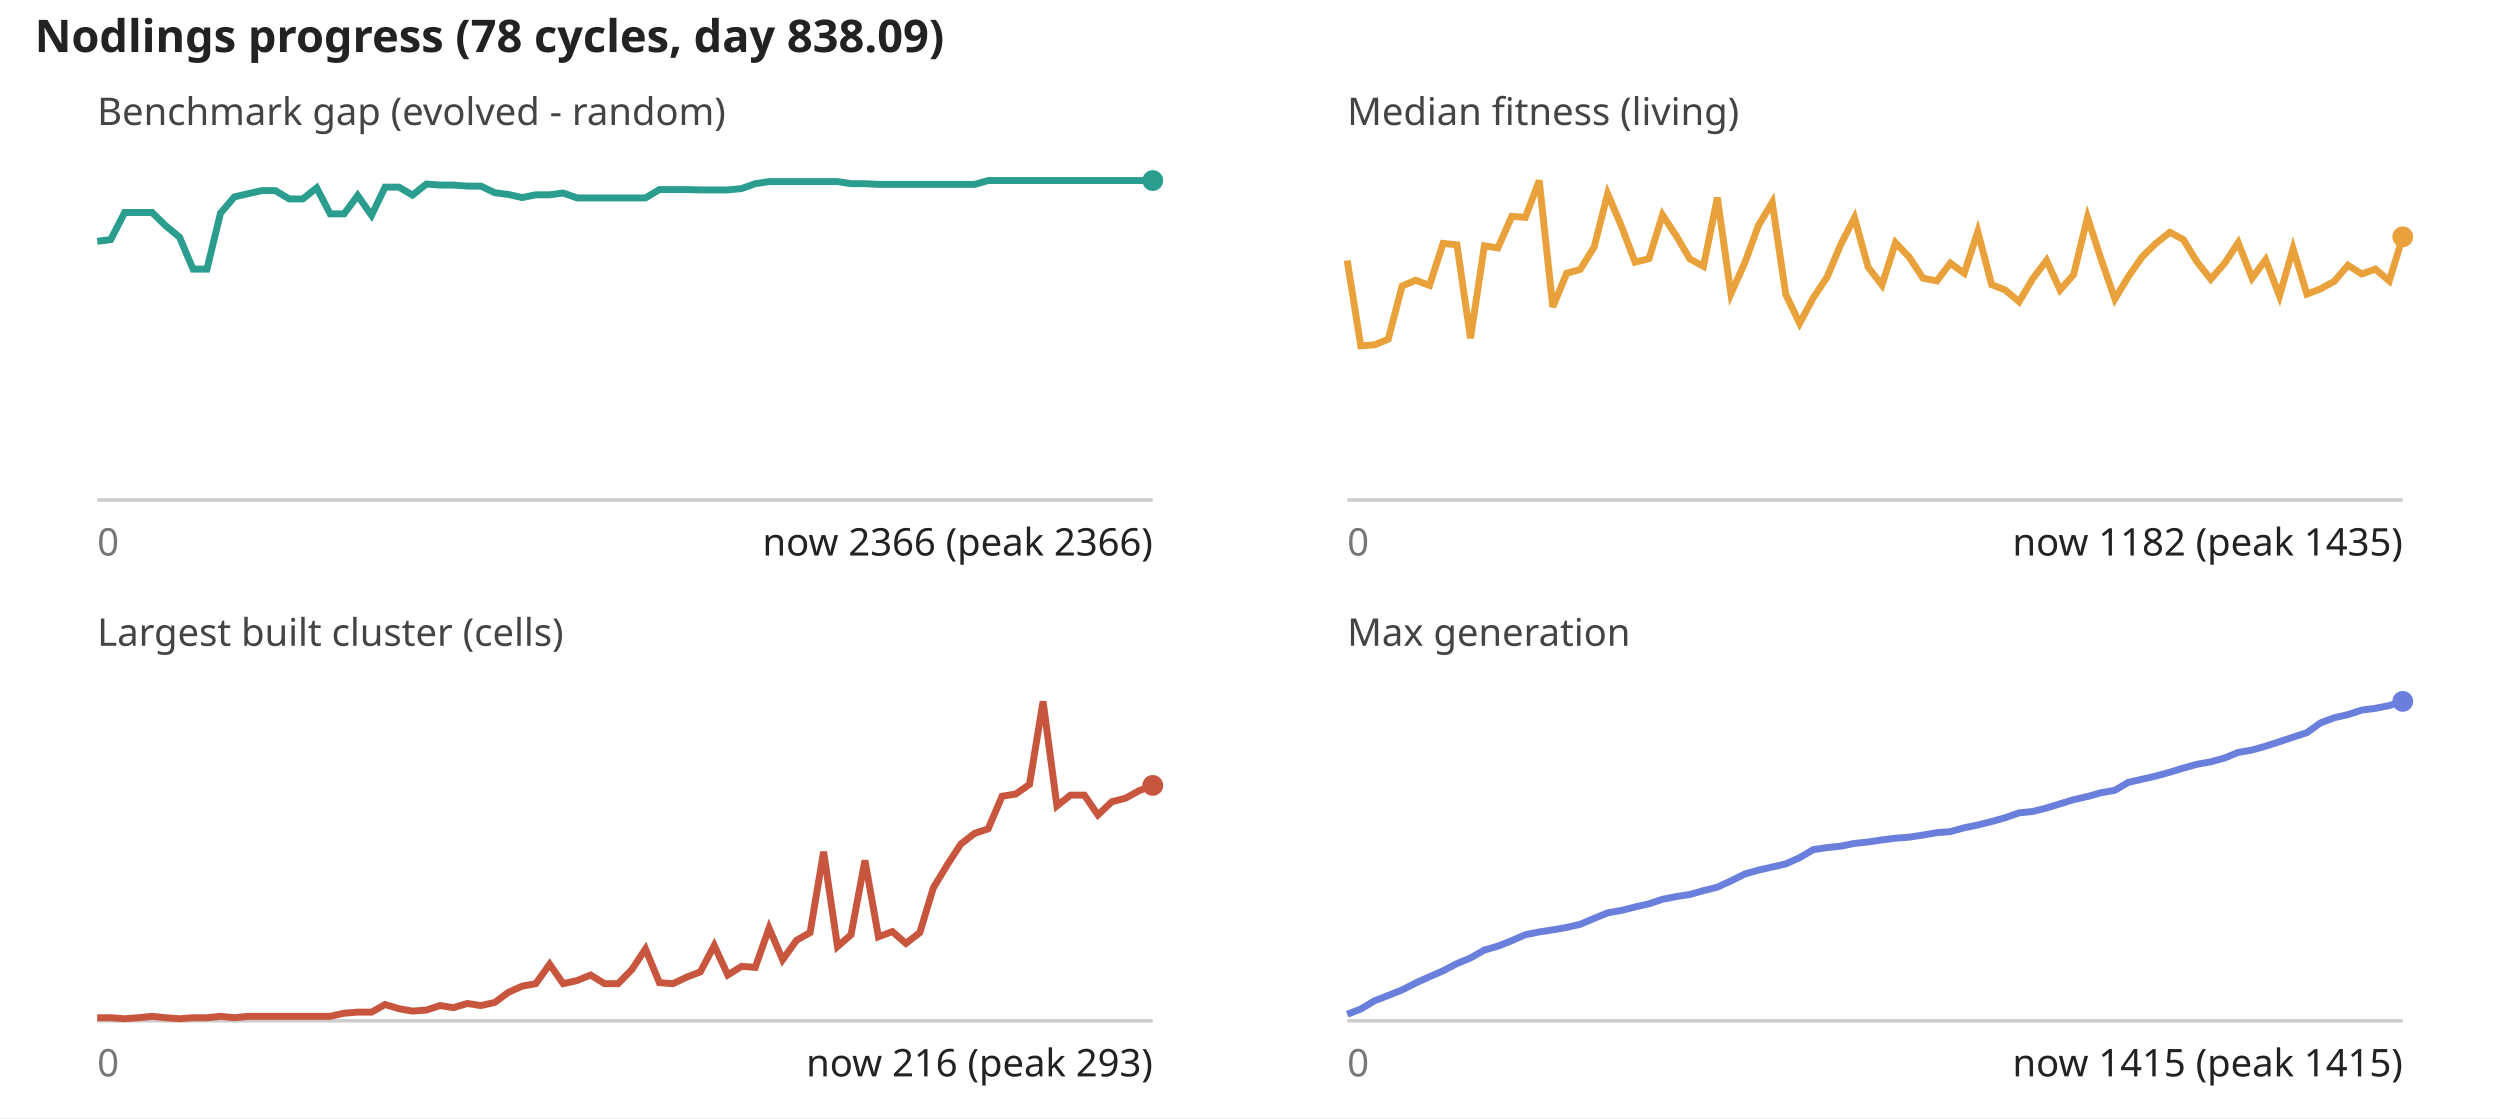
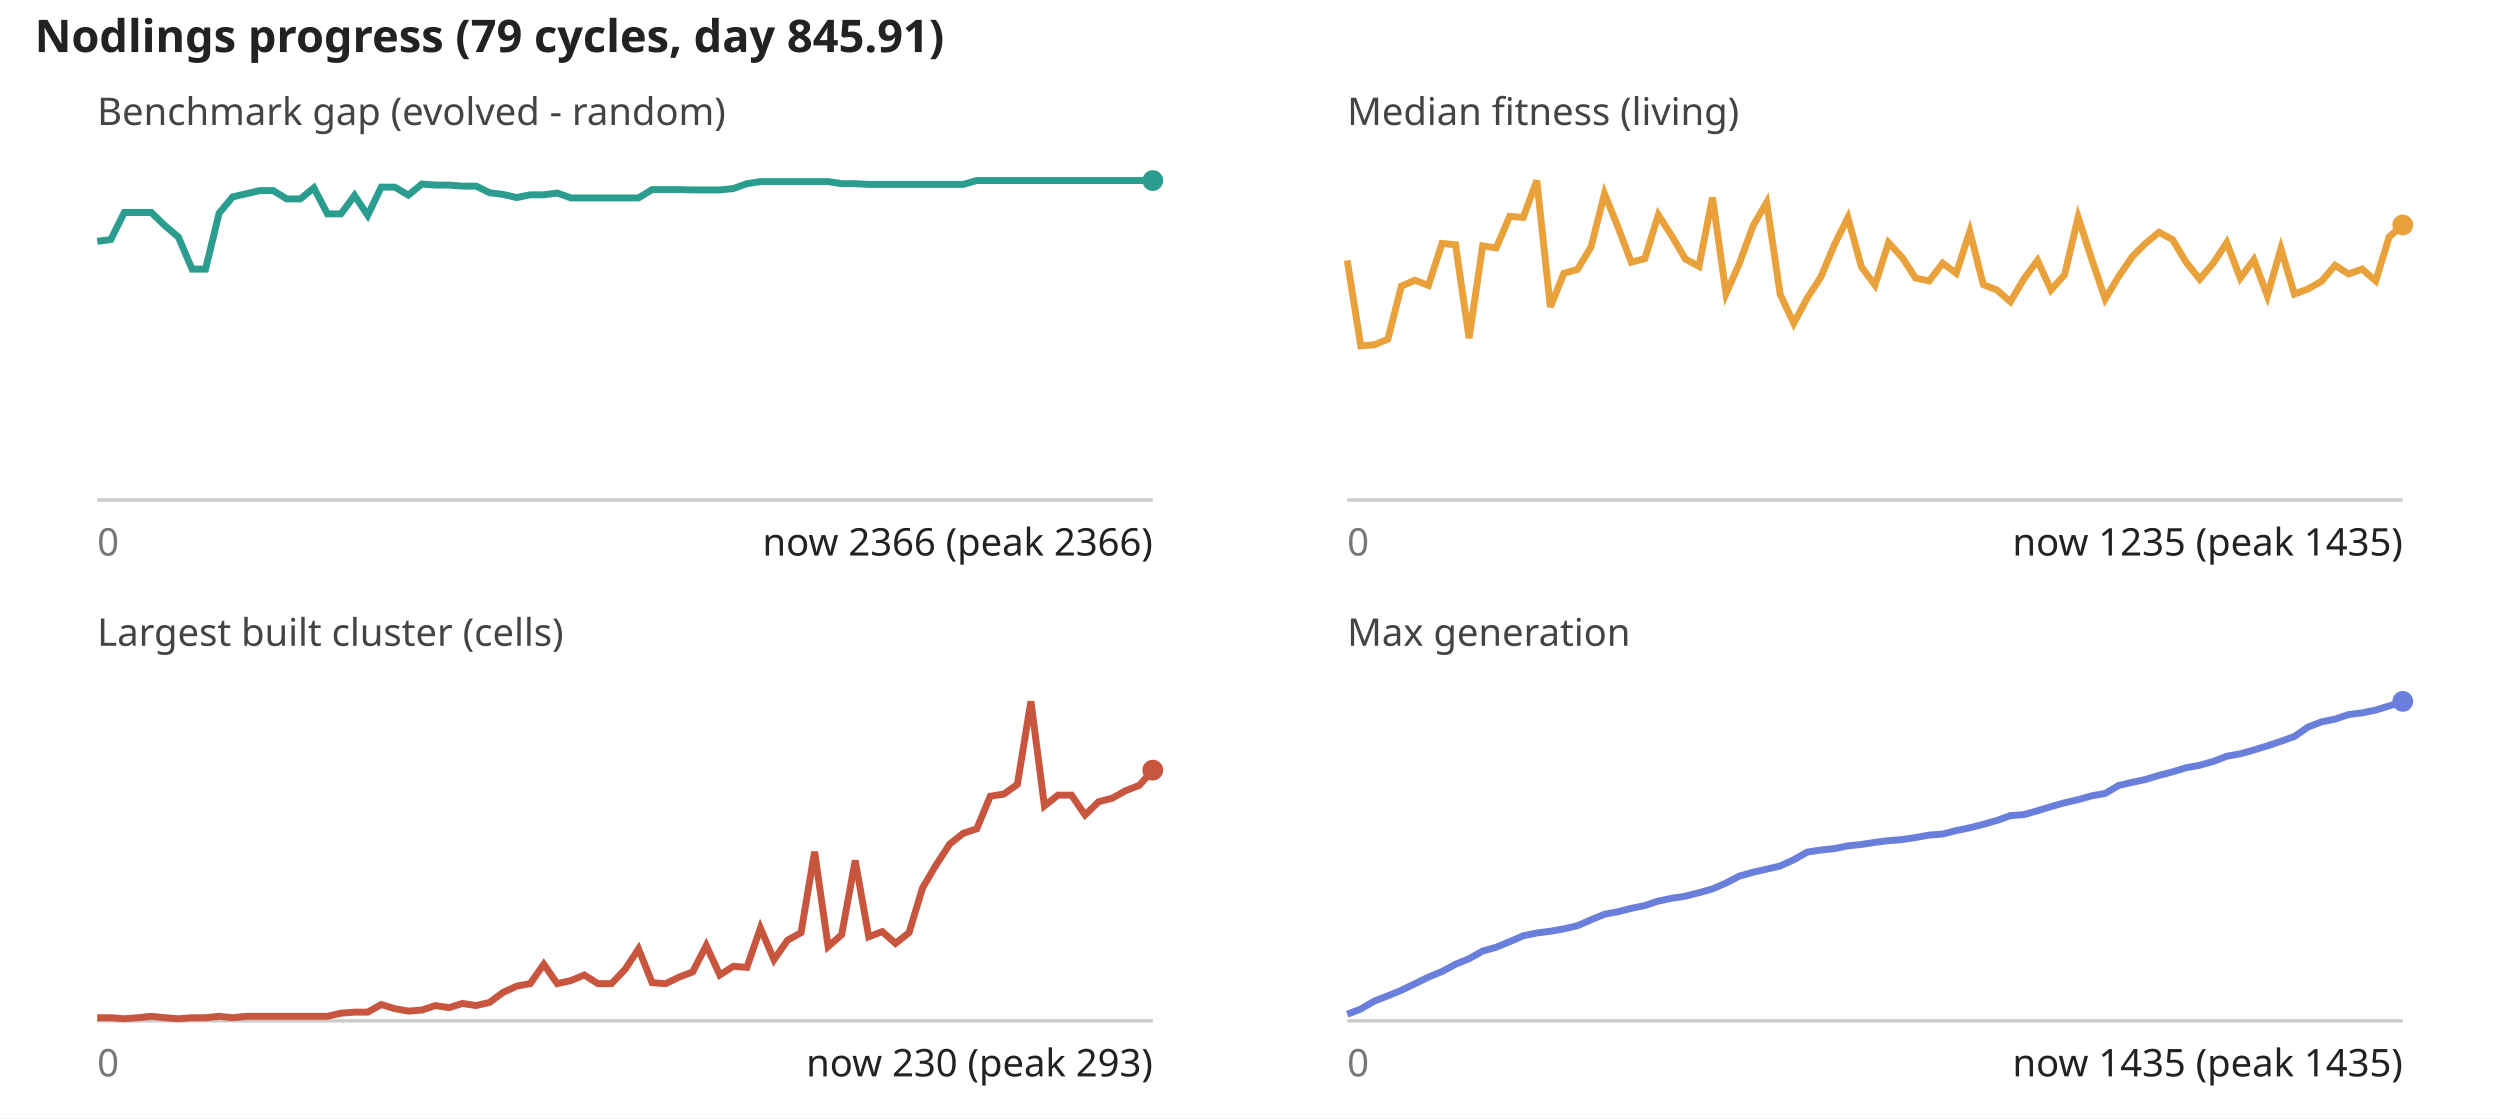
<svg xmlns="http://www.w3.org/2000/svg" viewBox="0 0 720 322" font-family="sans-serif" font-size="11">
  <rect width="100%" height="100%" fill="#fff" />
-   <text x="10" y="15" font-size="13" font-weight="bold" fill="#222">Nodlings progress (78 cycles, day 838.09)</text>
+   <text x="10" y="15" font-size="13" font-weight="bold" fill="#222">Nodlings progress (79 cycles, day 845.91)</text>
  <text x="28" y="36" fill="#444">Benchmark gap (evolved - random)</text>
  <line x1="28" y1="144" x2="332" y2="144" stroke="#ccc" />
-   <polyline fill="none" stroke="#2a9d8f" stroke-width="2" points="28.0,69.5 31.9,69.0 35.9,61.2 39.8,61.2 43.8,61.2 47.7,65.0 51.7,68.3 55.6,77.5 59.6,77.5 63.5,61.4 67.5,56.7 71.4,55.8 75.4,54.9 79.3,54.9 83.3,57.3 87.2,57.3 91.2,54.1 95.1,61.6 99.1,61.6 103.0,56.3 107.0,62.0 110.9,53.9 114.9,53.9 118.8,56.2 122.8,53.0 126.7,53.3 130.6,53.3 134.6,53.6 138.5,53.6 142.5,55.5 146.4,56.0 150.4,56.9 154.3,56.1 158.3,56.1 162.2,55.6 166.2,57.0 170.1,57.0 174.1,57.0 178.0,57.0 182.0,57.0 185.9,57.0 189.9,54.6 193.8,54.6 197.8,54.6 201.7,54.7 205.7,54.7 209.6,54.7 213.6,54.3 217.5,52.9 221.5,52.3 225.4,52.3 229.4,52.3 233.3,52.3 237.2,52.3 241.2,52.3 245.1,52.9 249.1,52.9 253.0,53.1 257.0,53.1 260.9,53.1 264.9,53.1 268.8,53.1 272.8,53.1 276.7,53.1 280.7,53.1 284.6,52.0 288.6,52.0 292.5,52.0 296.5,52.0 300.4,52.0 304.4,52.0 308.3,52.0 312.3,52.0 316.2,52.0 320.2,52.0 324.1,52.0 328.1,52.0 332.0,52.0" />
+   <polyline fill="none" stroke="#2a9d8f" stroke-width="2" points="28.0,69.5 31.9,69.0 35.8,61.2 39.7,61.2 43.6,61.2 47.5,65.0 51.4,68.3 55.3,77.5 59.2,77.5 63.1,61.4 67.0,56.7 70.9,55.8 74.8,54.9 78.7,54.9 82.6,57.3 86.5,57.3 90.4,54.1 94.3,61.6 98.2,61.6 102.1,56.3 105.9,62.0 109.8,53.9 113.7,53.9 117.6,56.2 121.5,53.0 125.4,53.3 129.3,53.3 133.2,53.6 137.1,53.6 141.0,55.5 144.9,56.0 148.8,56.9 152.7,56.1 156.6,56.1 160.5,55.6 164.4,57.0 168.3,57.0 172.2,57.0 176.1,57.0 180.0,57.0 183.9,57.0 187.8,54.6 191.7,54.6 195.6,54.6 199.5,54.7 203.4,54.7 207.3,54.7 211.2,54.3 215.1,52.9 219.0,52.3 222.9,52.3 226.8,52.3 230.7,52.3 234.6,52.3 238.5,52.3 242.4,52.9 246.3,52.9 250.2,53.1 254.1,53.1 257.9,53.1 261.8,53.1 265.7,53.1 269.6,53.1 273.5,53.1 277.4,53.1 281.3,52.0 285.2,52.0 289.1,52.0 293.0,52.0 296.9,52.0 300.8,52.0 304.7,52.0 308.6,52.0 312.5,52.0 316.4,52.0 320.3,52.0 324.2,52.0 328.1,52.0 332.0,52.0" />
  <circle cx="332.0" cy="52.0" r="3" fill="#2a9d8f" />
  <text x="28" y="160" fill="#777">0</text>
  <text x="332" y="160" text-anchor="end" fill="#222">now 2366 (peak 2366)</text>
  <text x="388" y="36" fill="#444">Median fitness (living)</text>
  <line x1="388" y1="144" x2="692" y2="144" stroke="#ccc" />
-   <polyline fill="none" stroke="#e9a23b" stroke-width="2" points="388.0,75.0 391.9,99.6 395.9,99.3 399.8,97.7 403.8,82.4 407.7,80.7 411.7,82.2 415.6,70.1 419.6,70.5 423.5,97.4 427.5,70.8 431.4,71.4 435.4,62.3 439.3,62.6 443.3,52.0 447.2,88.4 451.2,78.7 455.1,77.6 459.1,71.2 463.0,55.8 467.0,65.2 470.9,75.5 474.9,74.5 478.8,61.9 482.8,68.0 486.7,74.6 490.6,76.7 494.6,56.9 498.5,84.6 502.5,75.7 506.4,65.0 510.4,58.3 514.3,84.8 518.3,93.1 522.2,85.8 526.2,79.8 530.1,70.5 534.1,62.7 538.0,76.9 542.0,82.1 545.9,69.9 549.9,74.1 553.8,80.1 557.8,80.9 561.7,75.8 565.7,78.7 569.6,66.7 573.6,82.0 577.5,83.5 581.5,86.9 585.4,80.3 589.4,75.0 593.3,83.5 597.2,79.1 601.2,62.6 605.1,74.6 609.1,86.1 613.0,79.6 617.0,73.9 620.9,70.1 624.9,66.9 628.8,69.0 632.8,75.5 636.7,80.4 640.7,75.8 644.6,69.9 648.6,80.1 652.5,74.8 656.5,85.2 660.4,71.6 664.4,84.7 668.3,83.2 672.3,81.0 676.2,76.4 680.2,78.9 684.1,77.5 688.1,80.9 692.0,68.2" />
-   <circle cx="692.0" cy="68.2" r="3" fill="#e9a23b" />
+   <polyline fill="none" stroke="#e9a23b" stroke-width="2" points="388.0,75.0 391.9,99.6 395.8,99.3 399.7,97.7 403.6,82.4 407.5,80.7 411.4,82.2 415.3,70.1 419.2,70.5 423.1,97.4 427.0,70.8 430.9,71.4 434.8,62.3 438.7,62.6 442.6,52.0 446.5,88.4 450.4,78.7 454.3,77.6 458.2,71.2 462.1,55.8 465.9,65.2 469.8,75.5 473.7,74.5 477.6,61.9 481.5,68.0 485.4,74.6 489.3,76.7 493.2,56.9 497.1,84.6 501.0,75.7 504.9,65.0 508.8,58.3 512.7,84.8 516.6,93.1 520.5,85.8 524.4,79.8 528.3,70.5 532.2,62.7 536.1,76.9 540.0,82.1 543.9,69.9 547.8,74.1 551.7,80.1 555.6,80.9 559.5,75.8 563.4,78.7 567.3,66.7 571.2,82.0 575.1,83.5 579.0,86.9 582.9,80.3 586.8,75.0 590.7,83.5 594.6,79.1 598.5,62.6 602.4,74.6 606.3,86.1 610.2,79.6 614.1,73.9 617.9,70.1 621.8,66.9 625.7,69.0 629.6,75.5 633.5,80.4 637.4,75.8 641.3,69.9 645.2,80.1 649.1,74.8 653.0,85.2 656.9,71.6 660.8,84.7 664.7,83.2 668.6,81.0 672.5,76.4 676.4,78.9 680.3,77.5 684.2,80.9 688.1,68.2 692.0,64.8" />
+   <circle cx="692.0" cy="64.8" r="3" fill="#e9a23b" />
  <text x="388" y="160" fill="#777">0</text>
-   <text x="692" y="160" text-anchor="end" fill="#222">now 1182 (peak 1435)</text>
+   <text x="692" y="160" text-anchor="end" fill="#222">now 1235 (peak 1435)</text>
  <text x="28" y="186" fill="#444">Largest built cluster (cells)</text>
  <line x1="28" y1="294" x2="332" y2="294" stroke="#ccc" />
-   <polyline fill="none" stroke="#c8553d" stroke-width="2" points="28.0,293.1 31.9,293.1 35.9,293.4 39.8,293.1 43.8,292.7 47.7,293.1 51.7,293.4 55.6,293.1 59.6,293.1 63.5,292.7 67.5,293.1 71.4,292.7 75.4,292.7 79.3,292.7 83.3,292.7 87.2,292.7 91.2,292.7 95.1,292.7 99.1,291.8 103.0,291.5 107.0,291.5 110.9,289.3 114.9,290.5 118.8,291.2 122.8,290.9 126.7,289.6 130.6,290.2 134.6,289.0 138.5,289.6 142.5,288.7 146.4,285.8 150.4,284.0 154.3,283.3 158.3,277.7 162.2,283.3 166.2,282.4 170.1,280.8 174.1,283.3 178.0,283.3 182.0,279.2 185.9,273.3 189.9,283.0 193.8,283.3 197.8,281.4 201.7,279.9 205.7,272.3 209.6,280.8 213.6,278.3 217.5,278.6 221.5,267.3 225.4,276.4 229.4,270.8 233.3,268.6 237.2,245.3 241.2,272.6 245.1,269.2 249.1,247.8 253.0,269.8 257.0,268.3 260.9,271.7 264.9,268.6 268.8,255.7 272.8,249.1 276.7,243.1 280.7,240.0 284.6,238.7 288.6,229.3 292.5,228.7 296.5,225.9 300.4,202.0 304.4,232.1 308.3,229.0 312.3,229.0 316.2,234.7 320.2,230.9 324.1,229.9 328.1,227.7 332.0,226.2" />
-   <circle cx="332.0" cy="226.2" r="3" fill="#c8553d" />
+   <polyline fill="none" stroke="#c8553d" stroke-width="2" points="28.0,293.1 31.9,293.1 35.8,293.4 39.7,293.1 43.6,292.7 47.5,293.1 51.4,293.4 55.3,293.1 59.2,293.1 63.1,292.7 67.0,293.1 70.9,292.7 74.8,292.7 78.7,292.7 82.6,292.7 86.5,292.7 90.4,292.7 94.3,292.7 98.2,291.8 102.1,291.5 105.9,291.5 109.8,289.3 113.7,290.5 117.6,291.2 121.5,290.9 125.4,289.6 129.3,290.2 133.2,289.0 137.1,289.6 141.0,288.7 144.9,285.8 148.8,284.0 152.7,283.3 156.6,277.7 160.5,283.3 164.4,282.4 168.3,280.8 172.2,283.3 176.1,283.3 180.0,279.2 183.9,273.3 187.8,283.0 191.7,283.3 195.6,281.4 199.5,279.9 203.4,272.3 207.3,280.8 211.2,278.3 215.1,278.6 219.0,267.3 222.9,276.4 226.8,270.8 230.7,268.6 234.6,245.3 238.5,272.6 242.4,269.2 246.3,247.8 250.2,269.8 254.1,268.3 257.9,271.7 261.8,268.6 265.7,255.7 269.6,249.1 273.5,243.1 277.4,240.0 281.3,238.7 285.2,229.3 289.1,228.7 293.0,225.9 296.9,202.0 300.8,232.1 304.7,229.0 308.6,229.0 312.5,234.7 316.4,230.9 320.3,229.9 324.2,227.7 328.1,226.2 332.0,221.8" />
+   <circle cx="332.0" cy="221.8" r="3" fill="#c8553d" />
  <text x="28" y="310" fill="#777">0</text>
-   <text x="332" y="310" text-anchor="end" fill="#222">now 216 (peak 293)</text>
+   <text x="332" y="310" text-anchor="end" fill="#222">now 230 (peak 293)</text>
  <text x="388" y="186" fill="#444">Max generation</text>
  <line x1="388" y1="294" x2="692" y2="294" stroke="#ccc" />
-   <polyline fill="none" stroke="#6a7fdb" stroke-width="2" points="388.0,292.1 391.9,290.6 395.9,288.2 399.8,286.7 403.8,285.1 407.7,283.1 411.7,281.3 415.6,279.6 419.6,277.5 423.5,275.9 427.5,273.6 431.4,272.5 435.4,270.9 439.3,269.2 443.3,268.4 447.2,267.8 451.2,267.1 455.1,266.2 459.1,264.5 463.0,262.9 467.0,262.2 470.9,261.2 474.9,260.3 478.8,259.0 482.8,258.2 486.7,257.6 490.6,256.5 494.6,255.5 498.5,253.7 502.5,251.7 506.4,250.6 510.4,249.7 514.3,248.8 518.3,247.0 522.2,244.7 526.2,244.1 530.1,243.7 534.1,242.9 538.0,242.5 542.0,241.9 545.9,241.4 549.9,241.1 553.8,240.5 557.8,239.8 561.7,239.5 565.7,238.4 569.6,237.6 573.6,236.6 577.5,235.5 581.5,234.1 585.4,233.7 589.4,232.7 593.3,231.5 597.2,230.3 601.2,229.4 605.1,228.3 609.1,227.6 613.0,225.3 617.0,224.4 620.9,223.5 624.9,222.4 628.8,221.2 632.8,220.1 636.7,219.4 640.7,218.3 644.6,216.7 648.6,216.0 652.5,214.9 656.5,213.6 660.4,212.3 664.4,211.0 668.3,208.2 672.3,206.7 676.2,205.8 680.2,204.5 684.1,204.0 688.1,203.2 692.0,202.0" />
+   <polyline fill="none" stroke="#6a7fdb" stroke-width="2" points="388.0,292.1 391.9,290.6 395.8,288.3 399.7,286.8 403.6,285.2 407.5,283.3 411.4,281.4 415.3,279.8 419.2,277.7 423.1,276.1 427.0,273.9 430.9,272.8 434.8,271.2 438.7,269.5 442.6,268.7 446.5,268.2 450.4,267.5 454.3,266.6 458.2,264.9 462.1,263.3 465.9,262.6 469.8,261.6 473.7,260.8 477.6,259.5 481.5,258.7 485.4,258.1 489.3,257.1 493.2,256.0 497.1,254.3 501.0,252.3 504.9,251.2 508.8,250.3 512.7,249.4 516.6,247.6 520.5,245.4 524.4,244.8 528.3,244.4 532.2,243.6 536.1,243.2 540.0,242.6 543.9,242.1 547.8,241.8 551.7,241.2 555.6,240.5 559.5,240.2 563.4,239.2 567.3,238.4 571.2,237.4 575.1,236.3 579.0,234.9 582.9,234.6 586.8,233.5 590.7,232.3 594.6,231.2 598.5,230.3 602.4,229.2 606.3,228.5 610.2,226.2 614.1,225.3 617.9,224.5 621.8,223.3 625.7,222.3 629.6,221.1 633.5,220.4 637.4,219.3 641.3,217.8 645.2,217.1 649.1,216.0 653.0,214.8 656.9,213.5 660.8,212.1 664.7,209.4 668.6,207.9 672.5,207.1 676.4,205.8 680.3,205.3 684.2,204.5 688.1,203.3 692.0,202.0" />
  <circle cx="692.0" cy="202.0" r="3" fill="#6a7fdb" />
  <text x="388" y="310" fill="#777">0</text>
-   <text x="692" y="310" text-anchor="end" fill="#222">now 1415 (peak 1415)</text>
+   <text x="692" y="310" text-anchor="end" fill="#222">now 1435 (peak 1435)</text>
</svg>
